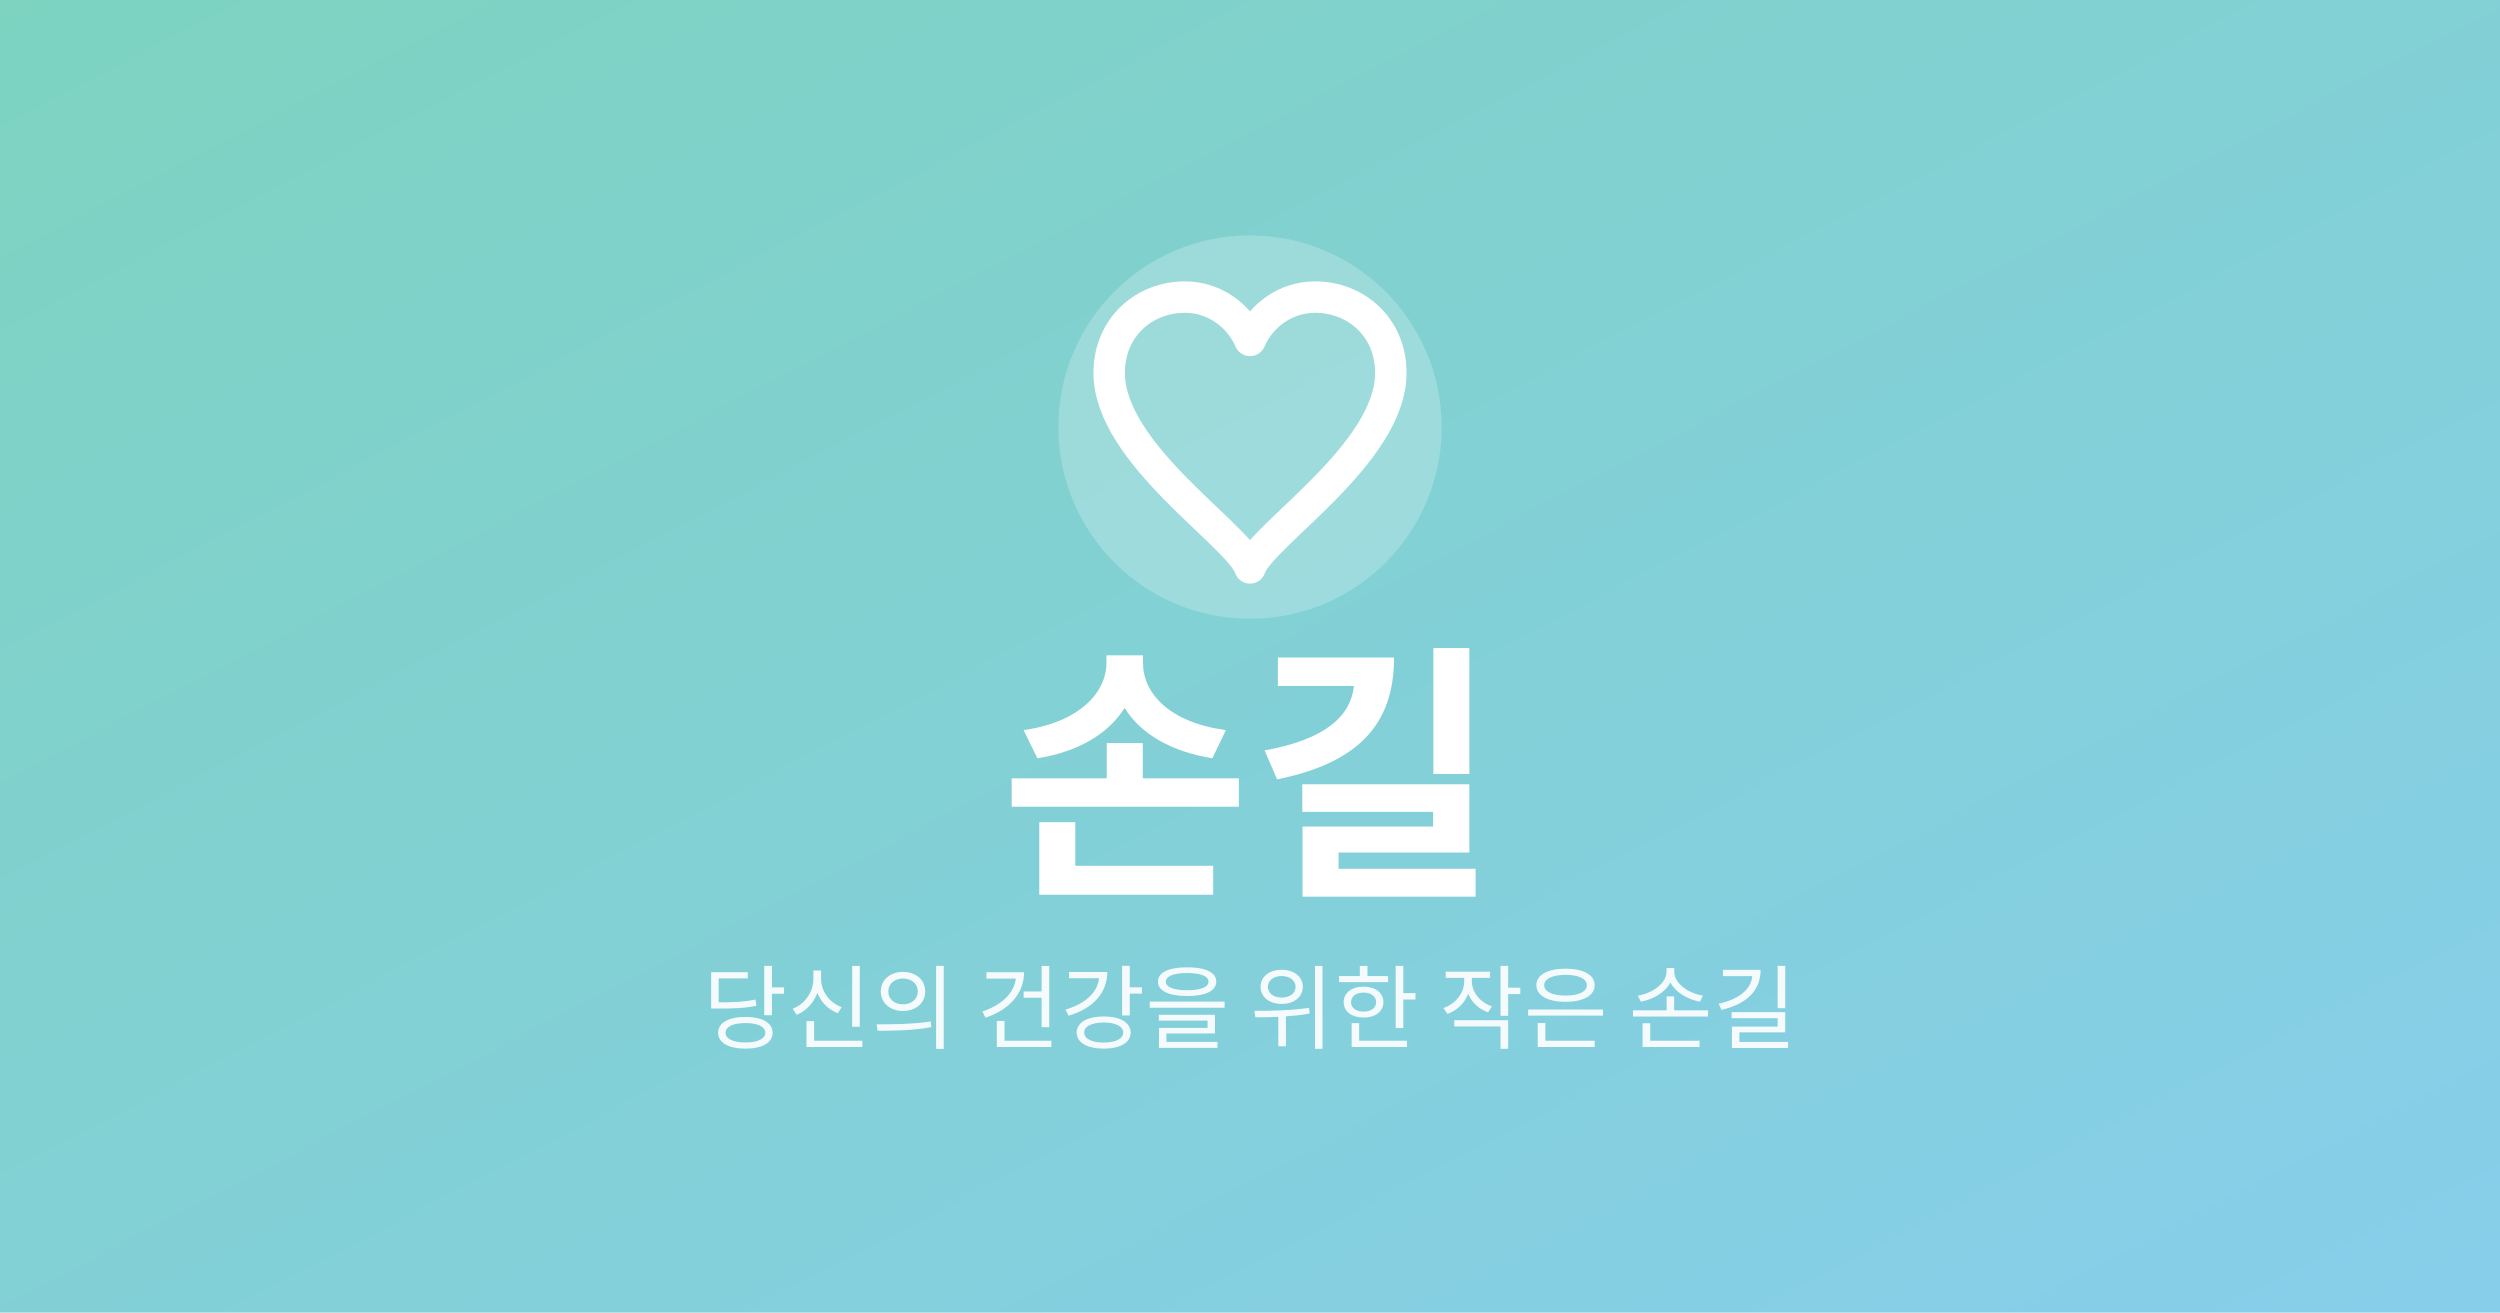
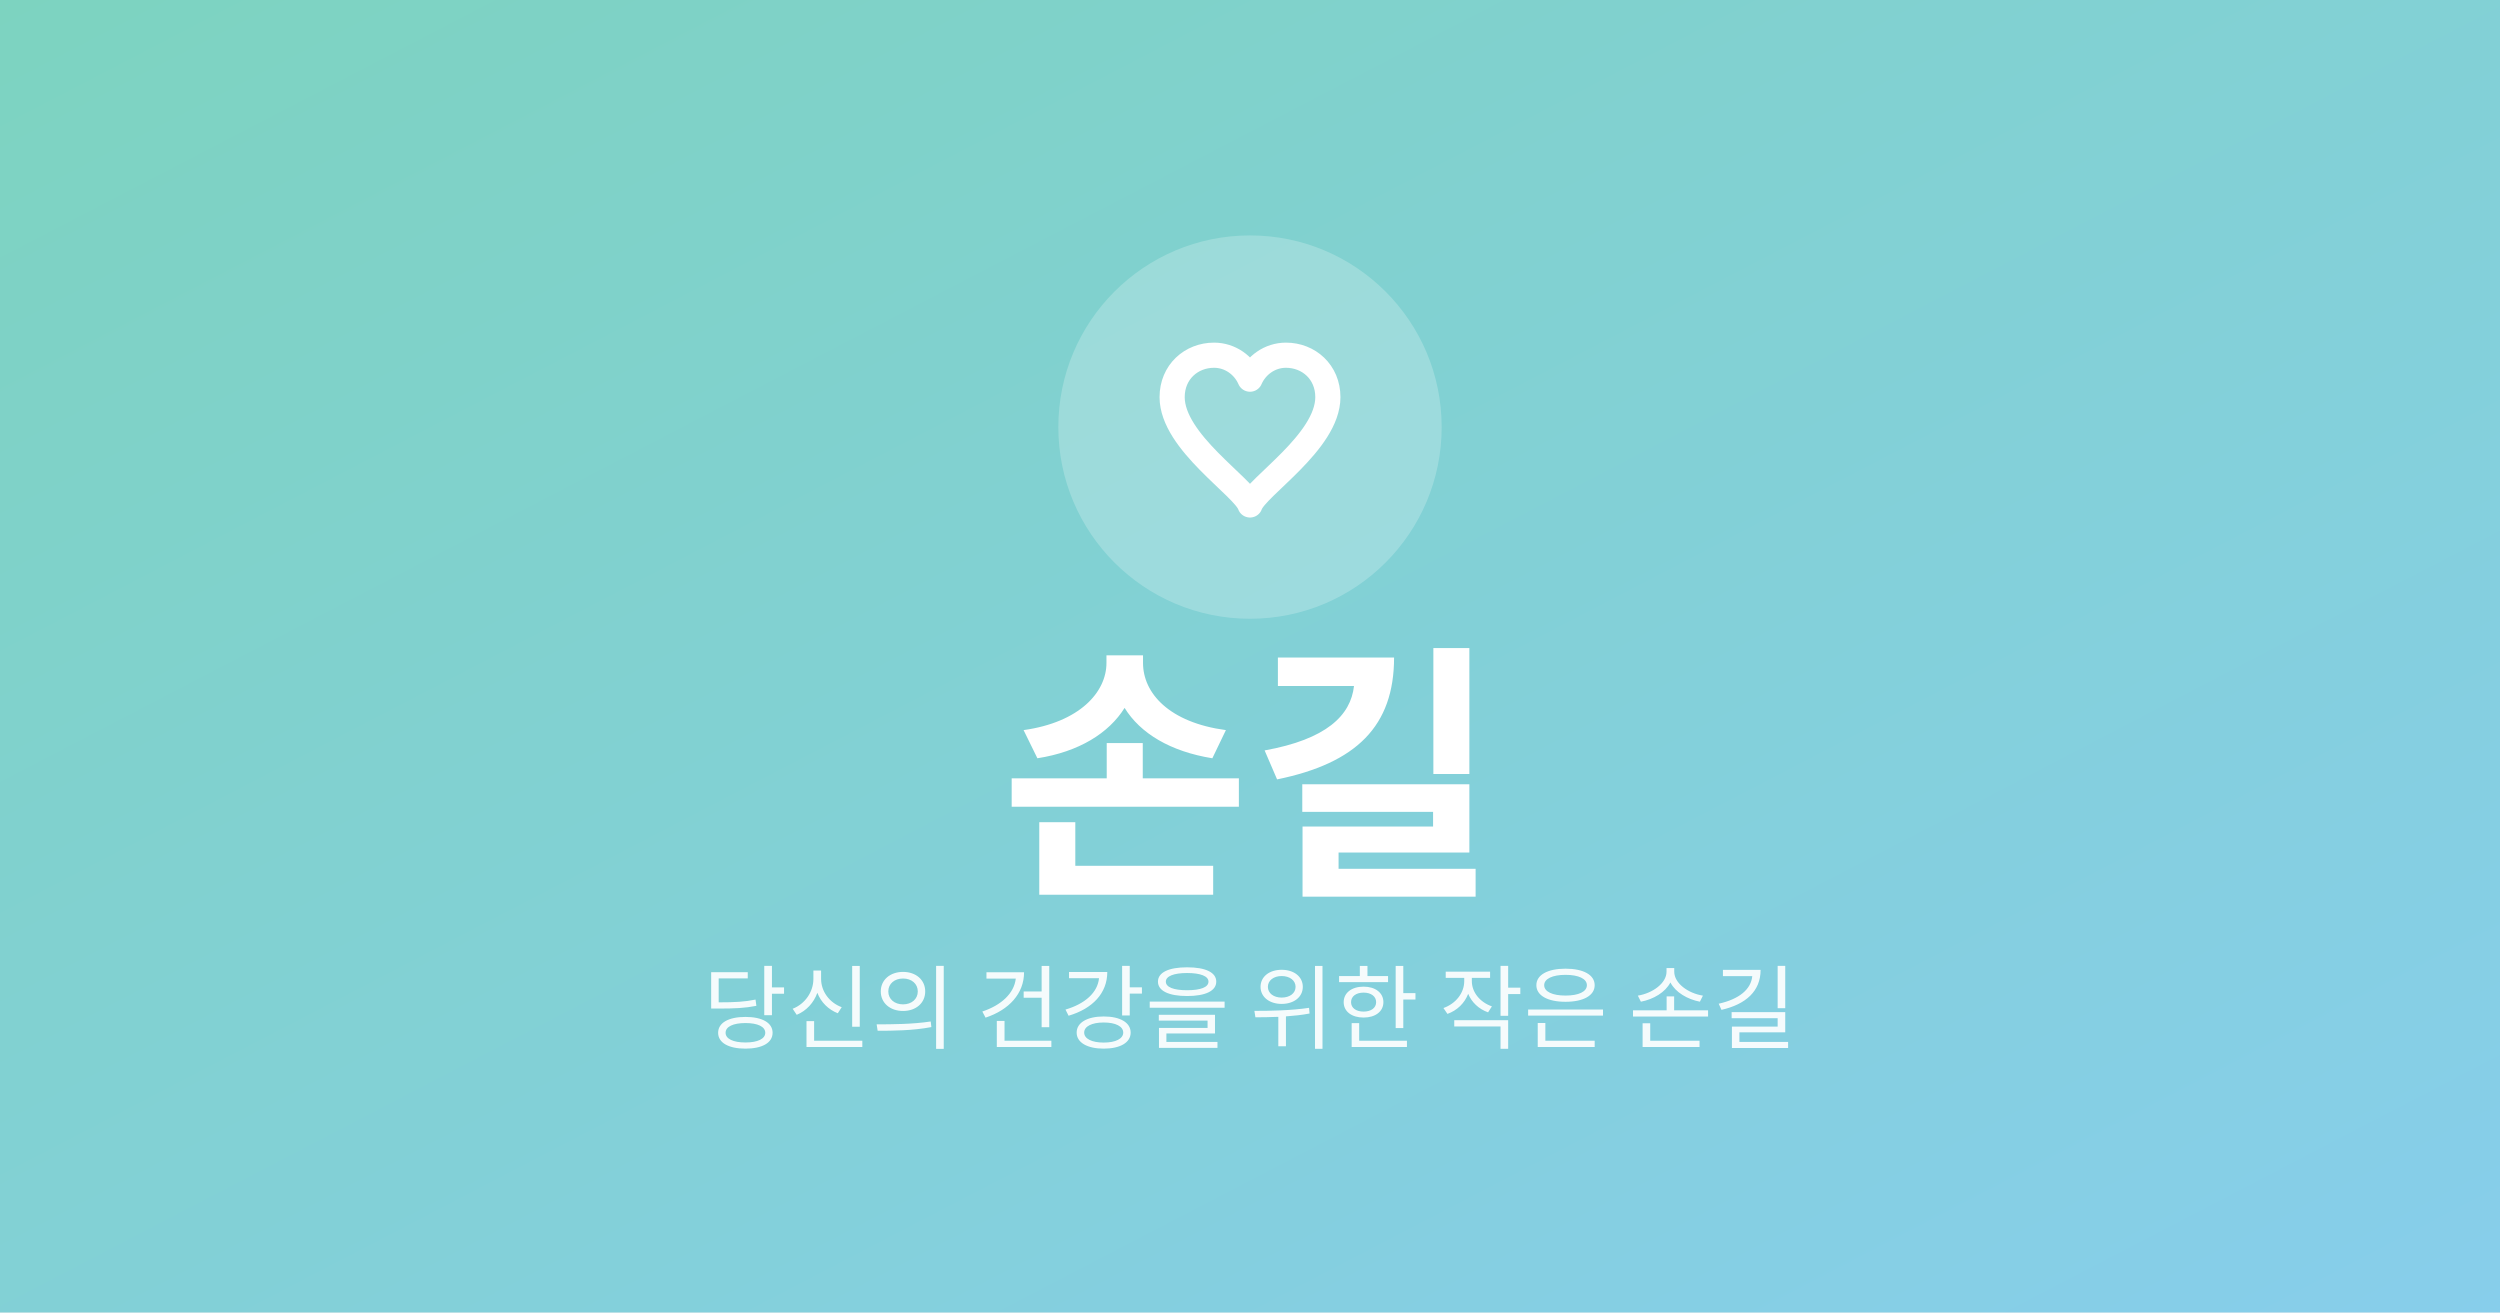
<svg xmlns="http://www.w3.org/2000/svg" viewBox="0 0 1200 630" width="1200" height="630">
  <defs>
    <linearGradient id="bg" x1="0" y1="0" x2="1" y2="1">
      <stop offset="0%" stop-color="#7DD3C0" />
      <stop offset="100%" stop-color="#87CEEB" />
    </linearGradient>
  </defs>
  <rect width="1200" height="630" fill="url(#bg)" />
  <g transform="translate(600, 205)">
    <circle cx="0" cy="0" r="92" fill="#ffffff" fill-opacity="0.22" />
-     <g transform="scale(5.2)">
-       <path d="M0 13                C-1 10 -13 2.5 -13 -5                C-13 -9.2 -9.8 -12 -6 -12                C-3.3 -12 -1 -10.3 0 -8                C1 -10.3 3.3 -12 6 -12                C9.8 -12 13 -9.2 13 -5                C13 2.5 1 10 0 13 Z" fill="none" stroke="#ffffff" stroke-width="2.9" stroke-linejoin="round" stroke-linecap="round" />
+     <g transform="scale(2.875)">
+       <path d="M0 13                C-1 10 -13 2.5 -13 -5                C-13 -9.2 -9.8 -12 -6 -12                C-3.3 -12 -1 -10.3 0 -8                C1 -10.3 3.3 -12 6 -12                C9.8 -12 13 -9.2 13 -5                C13 2.5 1 10 0 13 Z" fill="none" stroke="#ffffff" stroke-width="4.2" stroke-linejoin="round" stroke-linecap="round" />
    </g>
  </g>
  <text x="600" y="420" text-anchor="middle" font-family="'Apple SD Gothic Neo','AppleGothic','Noto Sans CJK KR','Malgun Gothic',sans-serif" font-size="130" font-weight="800" fill="#ffffff">손길</text>
  <text x="600" y="500" text-anchor="middle" font-family="'Apple SD Gothic Neo','AppleGothic','Noto Sans CJK KR','Malgun Gothic',sans-serif" font-size="44" font-weight="500" fill="#ffffff" fill-opacity="0.92">당신의 건강을 위한 작은 손길</text>
</svg>
